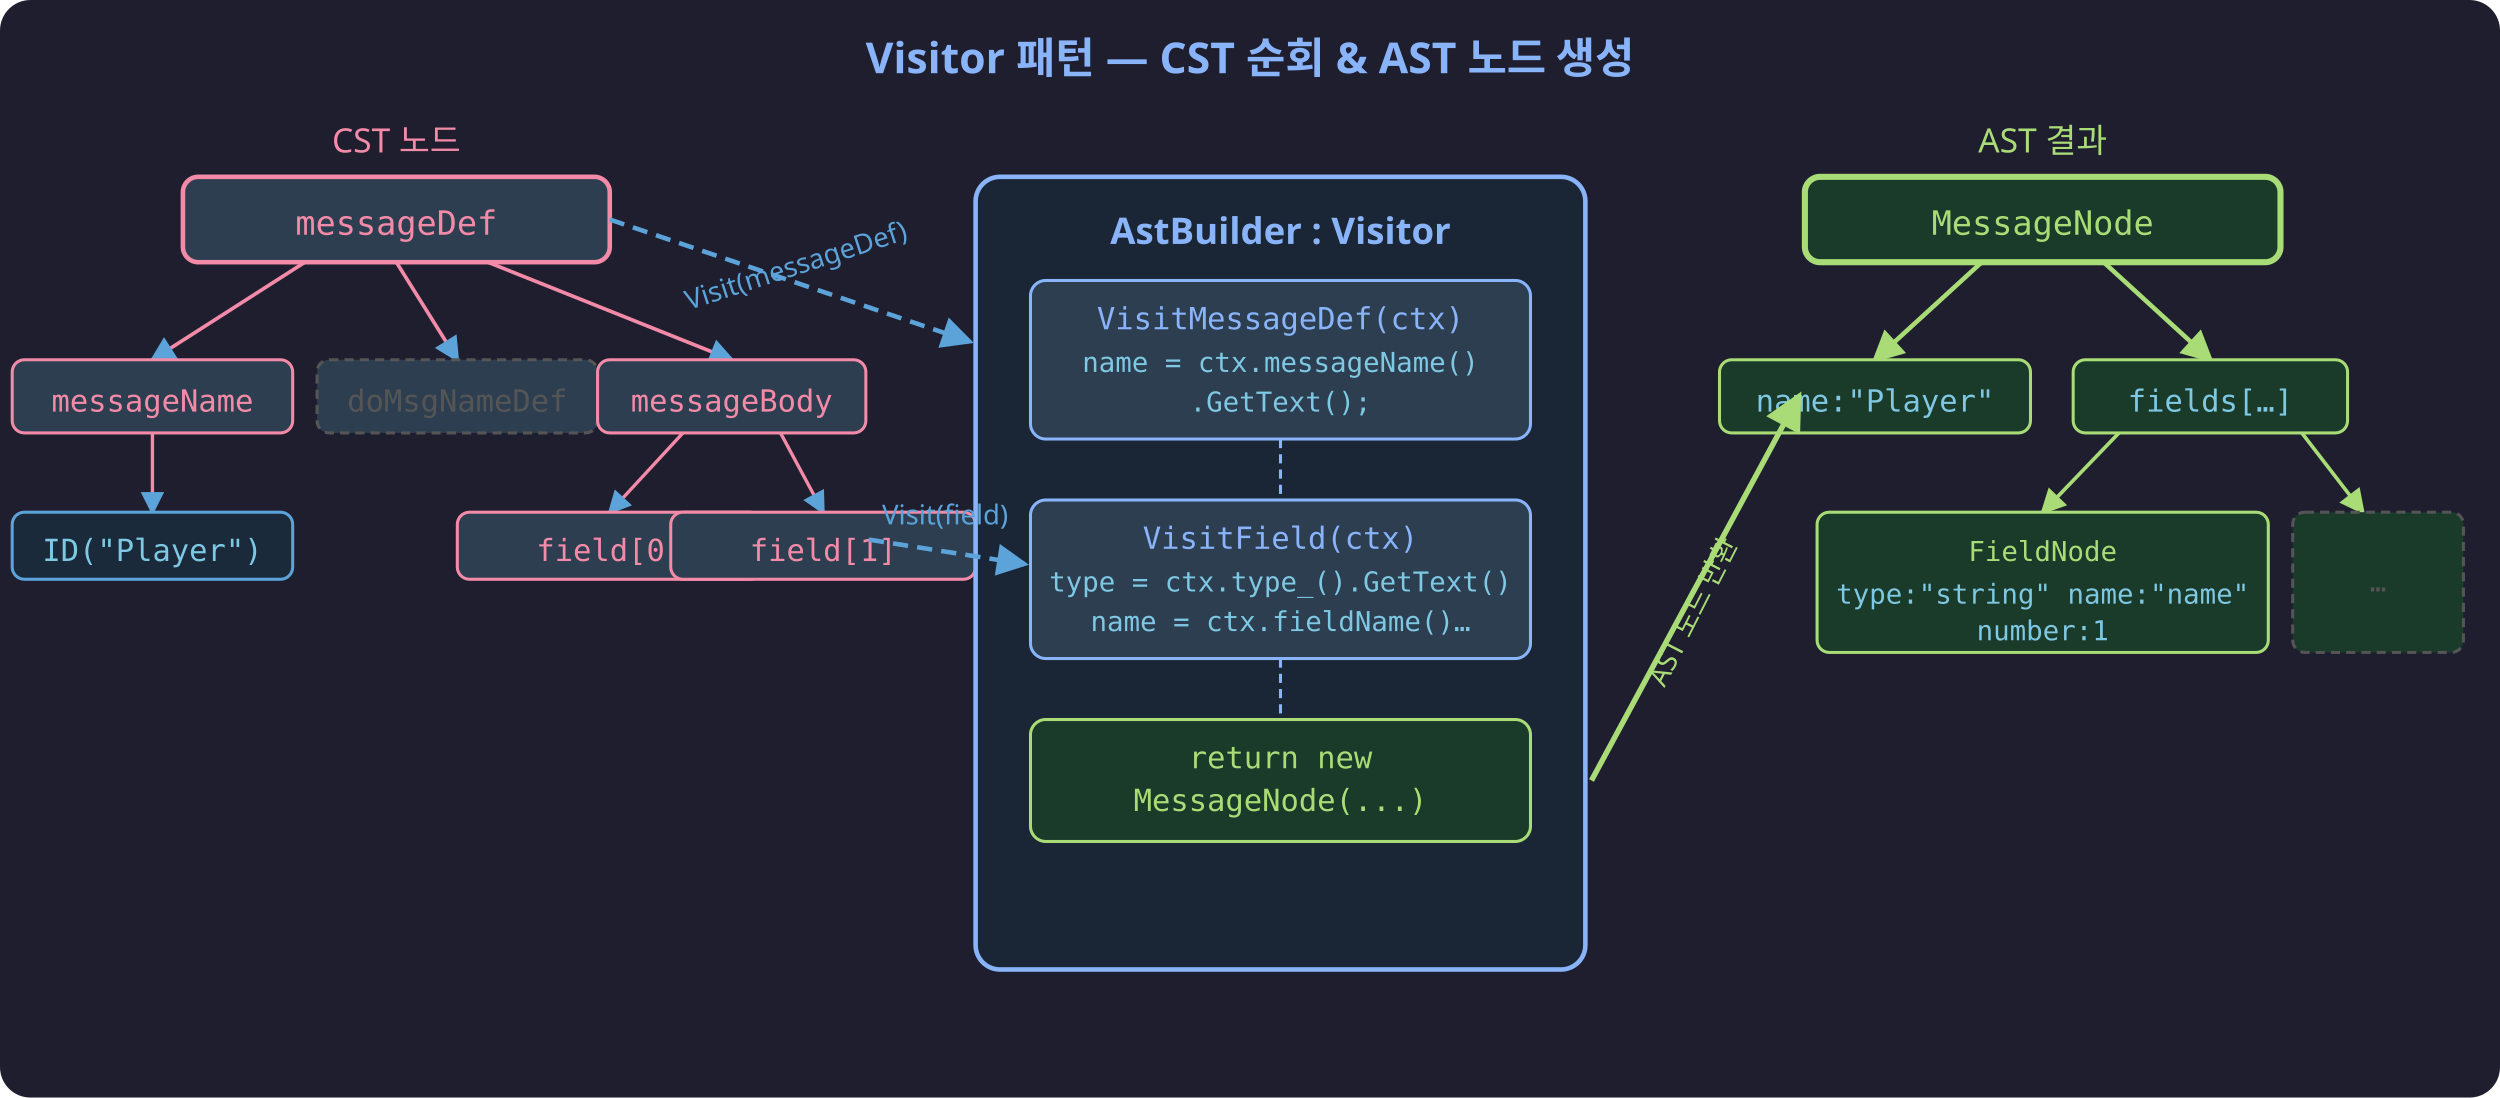
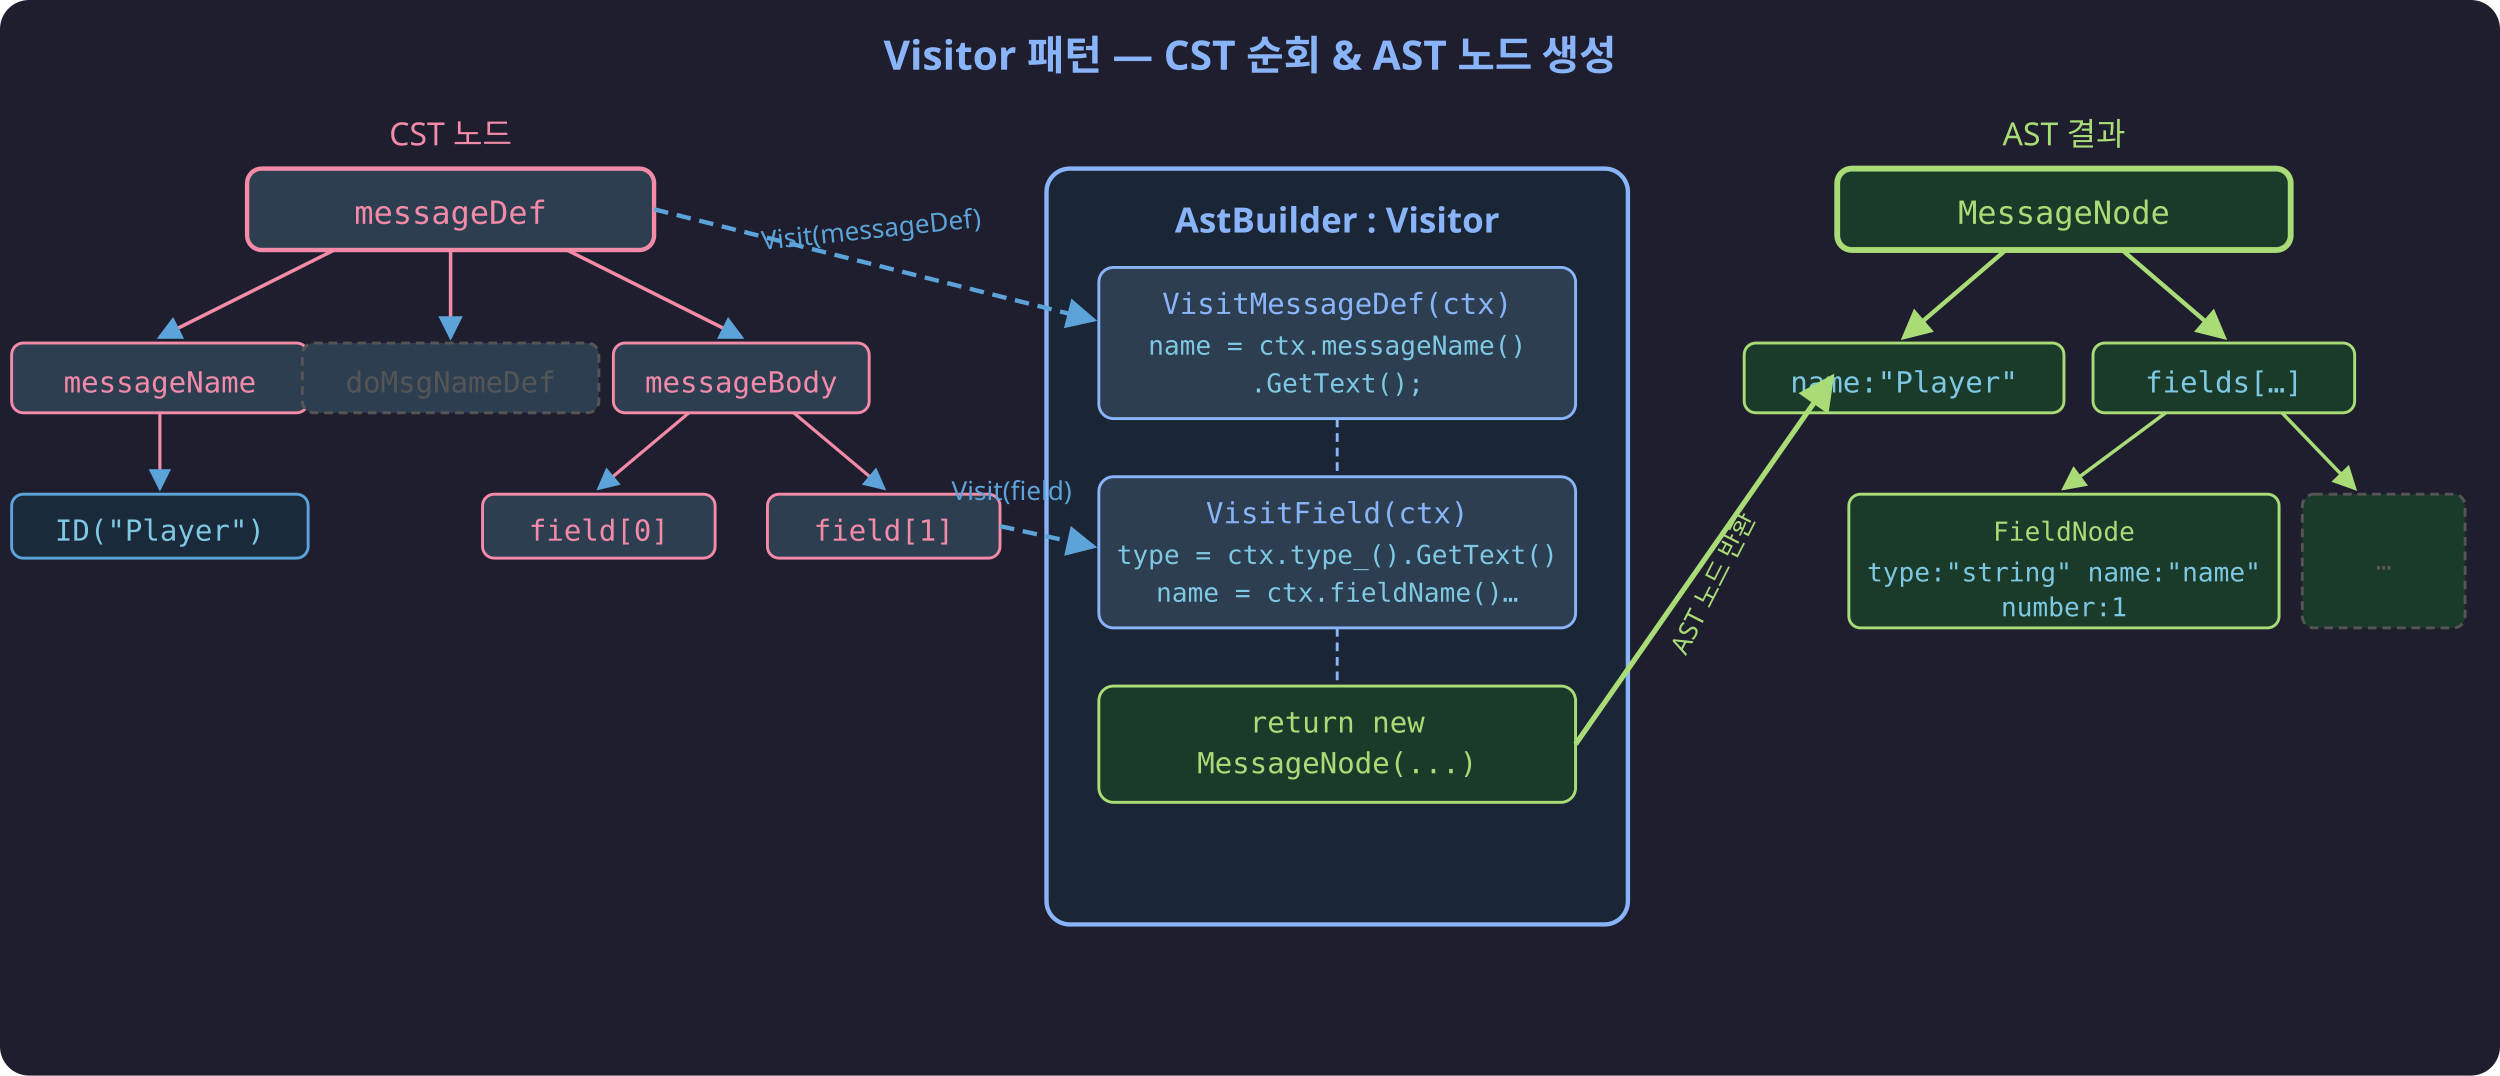
- <svg xmlns="http://www.w3.org/2000/svg" viewBox="0 0 820 360">
-   <rect width="820" height="360" fill="#1e1e2e" rx="10" />
+ <svg xmlns="http://www.w3.org/2000/svg" viewBox="0 0 860 370">
+   <rect width="860" height="370" fill="#1e1e2e" rx="10" />
  <defs>
    <marker id="a" markerWidth="7" markerHeight="7" refX="6" refY="3.5" orient="auto">
      <polygon points="0 0,7 3.5,0 7" fill="#5ba3d9" />
    </marker>
    <marker id="b" markerWidth="7" markerHeight="7" refX="6" refY="3.5" orient="auto">
      <polygon points="0 0,7 3.5,0 7" fill="#a9dc76" />
    </marker>
  </defs>
-   <text x="410" y="24" text-anchor="middle" font-family="'Segoe UI',sans-serif" font-size="14" font-weight="bold" fill="#89b4fa">Visitor 패턴 — CST 순회 &amp; AST 노드 생성</text>
-   <text x="130" y="50" text-anchor="middle" font-family="'Segoe UI',sans-serif" font-size="11" fill="#f38ba8">CST 노드</text>
-   <rect x="60" y="58" width="140" height="28" rx="5" fill="#2c3e50" stroke="#f38ba8" stroke-width="1.5" />
-   <text x="130" y="77" text-anchor="middle" font-family="'Consolas',monospace" font-size="11" fill="#f38ba8">messageDef</text>
-   <line x1="100" y1="86" x2="50" y2="118" stroke="#f38ba8" stroke-width="1.2" marker-end="url(#a)" />
-   <line x1="130" y1="86" x2="150" y2="118" stroke="#f38ba8" stroke-width="1.2" marker-end="url(#a)" />
-   <line x1="160" y1="86" x2="240" y2="118" stroke="#f38ba8" stroke-width="1.2" marker-end="url(#a)" />
-   <rect x="4" y="118" width="92" height="24" rx="4" fill="#2c3e50" stroke="#f38ba8" stroke-width="1" />
-   <text x="50" y="135" text-anchor="middle" font-family="'Consolas',monospace" font-size="10" fill="#f38ba8">messageName</text>
-   <rect x="104" y="118" width="92" height="24" rx="4" fill="#2c3e50" stroke="#555" stroke-width="1" stroke-dasharray="3,2" />
-   <text x="150" y="135" text-anchor="middle" font-family="'Consolas',monospace" font-size="10" fill="#555">doMsgNameDef</text>
-   <rect x="196" y="118" width="88" height="24" rx="4" fill="#2c3e50" stroke="#f38ba8" stroke-width="1" />
-   <text x="240" y="135" text-anchor="middle" font-family="'Consolas',monospace" font-size="10" fill="#f38ba8">messageBody</text>
-   <line x1="50" y1="142" x2="50" y2="168" stroke="#f38ba8" stroke-width="1.1" marker-end="url(#a)" />
-   <rect x="4" y="168" width="92" height="22" rx="4" fill="#1a2a3a" stroke="#5ba3d9" stroke-width="1" />
-   <text x="50" y="184" text-anchor="middle" font-family="'Consolas',monospace" font-size="10" fill="#7ec8e3">ID("Player")</text>
-   <line x1="224" y1="142" x2="200" y2="168" stroke="#f38ba8" stroke-width="1.1" marker-end="url(#a)" />
-   <line x1="256" y1="142" x2="270" y2="168" stroke="#f38ba8" stroke-width="1.1" marker-end="url(#a)" />
-   <rect x="150" y="168" width="100" height="22" rx="4" fill="#2c3e50" stroke="#f38ba8" stroke-width="1" />
-   <text x="200" y="184" text-anchor="middle" font-family="'Consolas',monospace" font-size="10" fill="#f38ba8">field[0]</text>
-   <rect x="220" y="168" width="100" height="22" rx="4" fill="#2c3e50" stroke="#f38ba8" stroke-width="1" />
-   <text x="270" y="184" text-anchor="middle" font-family="'Consolas',monospace" font-size="10" fill="#f38ba8">field[1]</text>
-   <rect x="320" y="58" width="200" height="260" rx="8" fill="#1a2535" stroke="#89b4fa" stroke-width="1.5" />
-   <text x="420" y="80" text-anchor="middle" font-family="'Segoe UI',sans-serif" font-size="12" font-weight="bold" fill="#89b4fa">AstBuilder : Visitor</text>
-   <rect x="338" y="92" width="164" height="52" rx="5" fill="#2c3e50" stroke="#89b4fa" stroke-width="1" />
-   <text x="420" y="108" text-anchor="middle" font-family="'Consolas',monospace" font-size="10" fill="#89b4fa">VisitMessageDef(ctx)</text>
-   <text x="420" y="122" text-anchor="middle" font-family="'Consolas',monospace" font-size="9" fill="#7ec8e3">name = ctx.messageName()</text>
-   <text x="420" y="135" text-anchor="middle" font-family="'Consolas',monospace" font-size="9" fill="#7ec8e3">  .GetText();</text>
-   <line x1="420" y1="144" x2="420" y2="164" stroke="#89b4fa" stroke-width="1" stroke-dasharray="3,2" />
-   <rect x="338" y="164" width="164" height="52" rx="5" fill="#2c3e50" stroke="#89b4fa" stroke-width="1" />
-   <text x="420" y="180" text-anchor="middle" font-family="'Consolas',monospace" font-size="10" fill="#89b4fa">VisitField(ctx)</text>
-   <text x="420" y="194" text-anchor="middle" font-family="'Consolas',monospace" font-size="9" fill="#7ec8e3">type = ctx.type_().GetText()</text>
-   <text x="420" y="207" text-anchor="middle" font-family="'Consolas',monospace" font-size="9" fill="#7ec8e3">name = ctx.fieldName()…</text>
-   <line x1="420" y1="216" x2="420" y2="236" stroke="#89b4fa" stroke-width="1" stroke-dasharray="3,2" />
-   <rect x="338" y="236" width="164" height="40" rx="5" fill="#1a3a2a" stroke="#a9dc76" stroke-width="1" />
-   <text x="420" y="252" text-anchor="middle" font-family="'Consolas',monospace" font-size="10" fill="#a9dc76">return new</text>
-   <text x="420" y="266" text-anchor="middle" font-family="'Consolas',monospace" font-size="10" fill="#a9dc76">  MessageNode(...)</text>
-   <line x1="200" y1="72" x2="318" y2="112" stroke="#5ba3d9" stroke-width="1.5" stroke-dasharray="5,3" marker-end="url(#a)" />
-   <text x="262" y="90" text-anchor="middle" font-family="'Segoe UI',sans-serif" font-size="9" fill="#5ba3d9" transform="rotate(-18,262,90)">Visit(messageDef)</text>
-   <line x1="285" y1="177" x2="336" y2="185" stroke="#5ba3d9" stroke-width="1.5" stroke-dasharray="5,3" marker-end="url(#a)" />
-   <text x="310" y="172" text-anchor="middle" font-family="'Segoe UI',sans-serif" font-size="9" fill="#5ba3d9">Visit(field)</text>
-   <text x="670" y="50" text-anchor="middle" font-family="'Segoe UI',sans-serif" font-size="11" fill="#a9dc76">AST 결과</text>
-   <rect x="592" y="58" width="156" height="28" rx="5" fill="#1a3a2a" stroke="#a9dc76" stroke-width="2" />
-   <text x="670" y="77" text-anchor="middle" font-family="'Consolas',monospace" font-size="11" fill="#a9dc76">MessageNode</text>
-   <line x1="650" y1="86" x2="615" y2="118" stroke="#a9dc76" stroke-width="1.5" marker-end="url(#b)" />
-   <line x1="690" y1="86" x2="725" y2="118" stroke="#a9dc76" stroke-width="1.5" marker-end="url(#b)" />
-   <rect x="564" y="118" width="102" height="24" rx="4" fill="#1a3a2a" stroke="#a9dc76" stroke-width="1" />
-   <text x="615" y="135" text-anchor="middle" font-family="'Consolas',monospace" font-size="10" fill="#7ec8e3">name:"Player"</text>
-   <rect x="680" y="118" width="90" height="24" rx="4" fill="#1a3a2a" stroke="#a9dc76" stroke-width="1" />
-   <text x="725" y="135" text-anchor="middle" font-family="'Consolas',monospace" font-size="10" fill="#7ec8e3">fields[…]</text>
-   <line x1="695" y1="142" x2="670" y2="168" stroke="#a9dc76" stroke-width="1.2" marker-end="url(#b)" />
-   <line x1="755" y1="142" x2="775" y2="168" stroke="#a9dc76" stroke-width="1.2" marker-end="url(#b)" />
-   <rect x="596" y="168" width="148" height="46" rx="4" fill="#1a3a2a" stroke="#a9dc76" stroke-width="1" />
-   <text x="670" y="184" text-anchor="middle" font-family="'Consolas',monospace" font-size="9" fill="#a9dc76">FieldNode</text>
-   <text x="670" y="198" text-anchor="middle" font-family="'Consolas',monospace" font-size="9" fill="#7ec8e3">type:"string" name:"name"</text>
-   <text x="670" y="210" text-anchor="middle" font-family="'Consolas',monospace" font-size="9" fill="#7ec8e3">number:1</text>
-   <rect x="752" y="168" width="56" height="46" rx="4" fill="#1a3a2a" stroke="#555" stroke-width="1" stroke-dasharray="3,2" />
-   <text x="780" y="194" text-anchor="middle" font-family="'Consolas',monospace" font-size="9" fill="#555">…</text>
-   <line x1="522" y1="256" x2="590" y2="130" stroke="#a9dc76" stroke-width="1.8" marker-end="url(#b)" />
-   <text x="558" y="202" text-anchor="middle" font-family="'Segoe UI',sans-serif" font-size="9" fill="#a9dc76" transform="rotate(-63,558,202)">AST 노드 반환</text>
+   <text x="430" y="24" text-anchor="middle" font-family="'Segoe UI',sans-serif" font-size="14" font-weight="bold" fill="#89b4fa">Visitor 패턴 — CST 순회 &amp; AST 노드 생성</text>
+   <text x="155" y="50" text-anchor="middle" font-family="'Segoe UI',sans-serif" font-size="11" fill="#f38ba8">CST 노드</text>
+   <rect x="85" y="58" width="140" height="28" rx="5" fill="#2c3e50" stroke="#f38ba8" stroke-width="1.5" />
+   <text x="155" y="77" text-anchor="middle" font-family="'Consolas',monospace" font-size="11" fill="#f38ba8">messageDef</text>
+   <line x1="115" y1="86" x2="55" y2="116" stroke="#f38ba8" stroke-width="1.2" marker-end="url(#a)" />
+   <line x1="155" y1="86" x2="155" y2="116" stroke="#f38ba8" stroke-width="1.2" marker-end="url(#a)" />
+   <line x1="195" y1="86" x2="255" y2="116" stroke="#f38ba8" stroke-width="1.2" marker-end="url(#a)" />
+   <rect x="4" y="118" width="102" height="24" rx="4" fill="#2c3e50" stroke="#f38ba8" stroke-width="1" />
+   <text x="55" y="135" text-anchor="middle" font-family="'Consolas',monospace" font-size="10" fill="#f38ba8">messageName</text>
+   <rect x="104" y="118" width="102" height="24" rx="4" fill="#2c3e50" stroke="#555" stroke-width="1" stroke-dasharray="3,2" />
+   <text x="155" y="135" text-anchor="middle" font-family="'Consolas',monospace" font-size="10" fill="#555">doMsgNameDef</text>
+   <rect x="211" y="118" width="88" height="24" rx="4" fill="#2c3e50" stroke="#f38ba8" stroke-width="1" />
+   <text x="255" y="135" text-anchor="middle" font-family="'Consolas',monospace" font-size="10" fill="#f38ba8">messageBody</text>
+   <line x1="55" y1="142" x2="55" y2="168" stroke="#f38ba8" stroke-width="1.1" marker-end="url(#a)" />
+   <rect x="4" y="170" width="102" height="22" rx="4" fill="#1a2a3a" stroke="#5ba3d9" stroke-width="1" />
+   <text x="55" y="186" text-anchor="middle" font-family="'Consolas',monospace" font-size="10" fill="#7ec8e3">ID("Player")</text>
+   <line x1="237" y1="142" x2="206" y2="168" stroke="#f38ba8" stroke-width="1.1" marker-end="url(#a)" />
+   <line x1="273" y1="142" x2="304" y2="168" stroke="#f38ba8" stroke-width="1.1" marker-end="url(#a)" />
+   <rect x="166" y="170" width="80" height="22" rx="4" fill="#2c3e50" stroke="#f38ba8" stroke-width="1" />
+   <text x="206" y="186" text-anchor="middle" font-family="'Consolas',monospace" font-size="10" fill="#f38ba8">field[0]</text>
+   <rect x="264" y="170" width="80" height="22" rx="4" fill="#2c3e50" stroke="#f38ba8" stroke-width="1" />
+   <text x="304" y="186" text-anchor="middle" font-family="'Consolas',monospace" font-size="10" fill="#f38ba8">field[1]</text>
+   <rect x="360" y="58" width="200" height="260" rx="8" fill="#1a2535" stroke="#89b4fa" stroke-width="1.5" />
+   <text x="460" y="80" text-anchor="middle" font-family="'Segoe UI',sans-serif" font-size="12" font-weight="bold" fill="#89b4fa">AstBuilder : Visitor</text>
+   <rect x="378" y="92" width="164" height="52" rx="5" fill="#2c3e50" stroke="#89b4fa" stroke-width="1" />
+   <text x="460" y="108" text-anchor="middle" font-family="'Consolas',monospace" font-size="10" fill="#89b4fa">VisitMessageDef(ctx)</text>
+   <text x="460" y="122" text-anchor="middle" font-family="'Consolas',monospace" font-size="9" fill="#7ec8e3">name = ctx.messageName()</text>
+   <text x="460" y="135" text-anchor="middle" font-family="'Consolas',monospace" font-size="9" fill="#7ec8e3">  .GetText();</text>
+   <line x1="460" y1="144" x2="460" y2="164" stroke="#89b4fa" stroke-width="1" stroke-dasharray="3,2" />
+   <rect x="378" y="164" width="164" height="52" rx="5" fill="#2c3e50" stroke="#89b4fa" stroke-width="1" />
+   <text x="460" y="180" text-anchor="middle" font-family="'Consolas',monospace" font-size="10" fill="#89b4fa">VisitField(ctx)</text>
+   <text x="460" y="194" text-anchor="middle" font-family="'Consolas',monospace" font-size="9" fill="#7ec8e3">type = ctx.type_().GetText()</text>
+   <text x="460" y="207" text-anchor="middle" font-family="'Consolas',monospace" font-size="9" fill="#7ec8e3">name = ctx.fieldName()…</text>
+   <line x1="460" y1="216" x2="460" y2="236" stroke="#89b4fa" stroke-width="1" stroke-dasharray="3,2" />
+   <rect x="378" y="236" width="164" height="40" rx="5" fill="#1a3a2a" stroke="#a9dc76" stroke-width="1" />
+   <text x="460" y="252" text-anchor="middle" font-family="'Consolas',monospace" font-size="10" fill="#a9dc76">return new</text>
+   <text x="460" y="266" text-anchor="middle" font-family="'Consolas',monospace" font-size="10" fill="#a9dc76">  MessageNode(...)</text>
+   <line x1="225" y1="72" x2="376" y2="110" stroke="#5ba3d9" stroke-width="1.5" stroke-dasharray="5,3" marker-end="url(#a)" />
+   <text x="300" y="82" text-anchor="middle" font-family="'Segoe UI',sans-serif" font-size="9" fill="#5ba3d9" transform="rotate(-6,300,82)">Visit(messageDef)</text>
+   <line x1="344" y1="181" x2="376" y2="188" stroke="#5ba3d9" stroke-width="1.5" stroke-dasharray="5,3" marker-end="url(#a)" />
+   <text x="348" y="172" text-anchor="middle" font-family="'Segoe UI',sans-serif" font-size="9" fill="#5ba3d9">Visit(field)</text>
+   <text x="710" y="50" text-anchor="middle" font-family="'Segoe UI',sans-serif" font-size="11" fill="#a9dc76">AST 결과</text>
+   <rect x="632" y="58" width="156" height="28" rx="5" fill="#1a3a2a" stroke="#a9dc76" stroke-width="2" />
+   <text x="710" y="77" text-anchor="middle" font-family="'Consolas',monospace" font-size="11" fill="#a9dc76">MessageNode</text>
+   <line x1="690" y1="86" x2="655" y2="116" stroke="#a9dc76" stroke-width="1.5" marker-end="url(#b)" />
+   <line x1="730" y1="86" x2="765" y2="116" stroke="#a9dc76" stroke-width="1.5" marker-end="url(#b)" />
+   <rect x="600" y="118" width="110" height="24" rx="4" fill="#1a3a2a" stroke="#a9dc76" stroke-width="1" />
+   <text x="655" y="135" text-anchor="middle" font-family="'Consolas',monospace" font-size="10" fill="#7ec8e3">name:"Player"</text>
+   <rect x="720" y="118" width="90" height="24" rx="4" fill="#1a3a2a" stroke="#a9dc76" stroke-width="1" />
+   <text x="765" y="135" text-anchor="middle" font-family="'Consolas',monospace" font-size="10" fill="#7ec8e3">fields[…]</text>
+   <line x1="745" y1="142" x2="710" y2="168" stroke="#a9dc76" stroke-width="1.2" marker-end="url(#b)" />
+   <line x1="785" y1="142" x2="810" y2="168" stroke="#a9dc76" stroke-width="1.2" marker-end="url(#b)" />
+   <rect x="636" y="170" width="148" height="46" rx="4" fill="#1a3a2a" stroke="#a9dc76" stroke-width="1" />
+   <text x="710" y="186" text-anchor="middle" font-family="'Consolas',monospace" font-size="9" fill="#a9dc76">FieldNode</text>
+   <text x="710" y="200" text-anchor="middle" font-family="'Consolas',monospace" font-size="9" fill="#7ec8e3">type:"string" name:"name"</text>
+   <text x="710" y="212" text-anchor="middle" font-family="'Consolas',monospace" font-size="9" fill="#7ec8e3">number:1</text>
+   <rect x="792" y="170" width="56" height="46" rx="4" fill="#1a3a2a" stroke="#555" stroke-width="1" stroke-dasharray="3,2" />
+   <text x="820" y="196" text-anchor="middle" font-family="'Consolas',monospace" font-size="9" fill="#555">…</text>
+   <line x1="542" y1="256" x2="630" y2="130" stroke="#a9dc76" stroke-width="1.8" marker-end="url(#b)" />
+   <text x="592" y="202" text-anchor="middle" font-family="'Segoe UI',sans-serif" font-size="9" fill="#a9dc76" transform="rotate(-63,592,202)">AST 노드 반환</text>
</svg>
